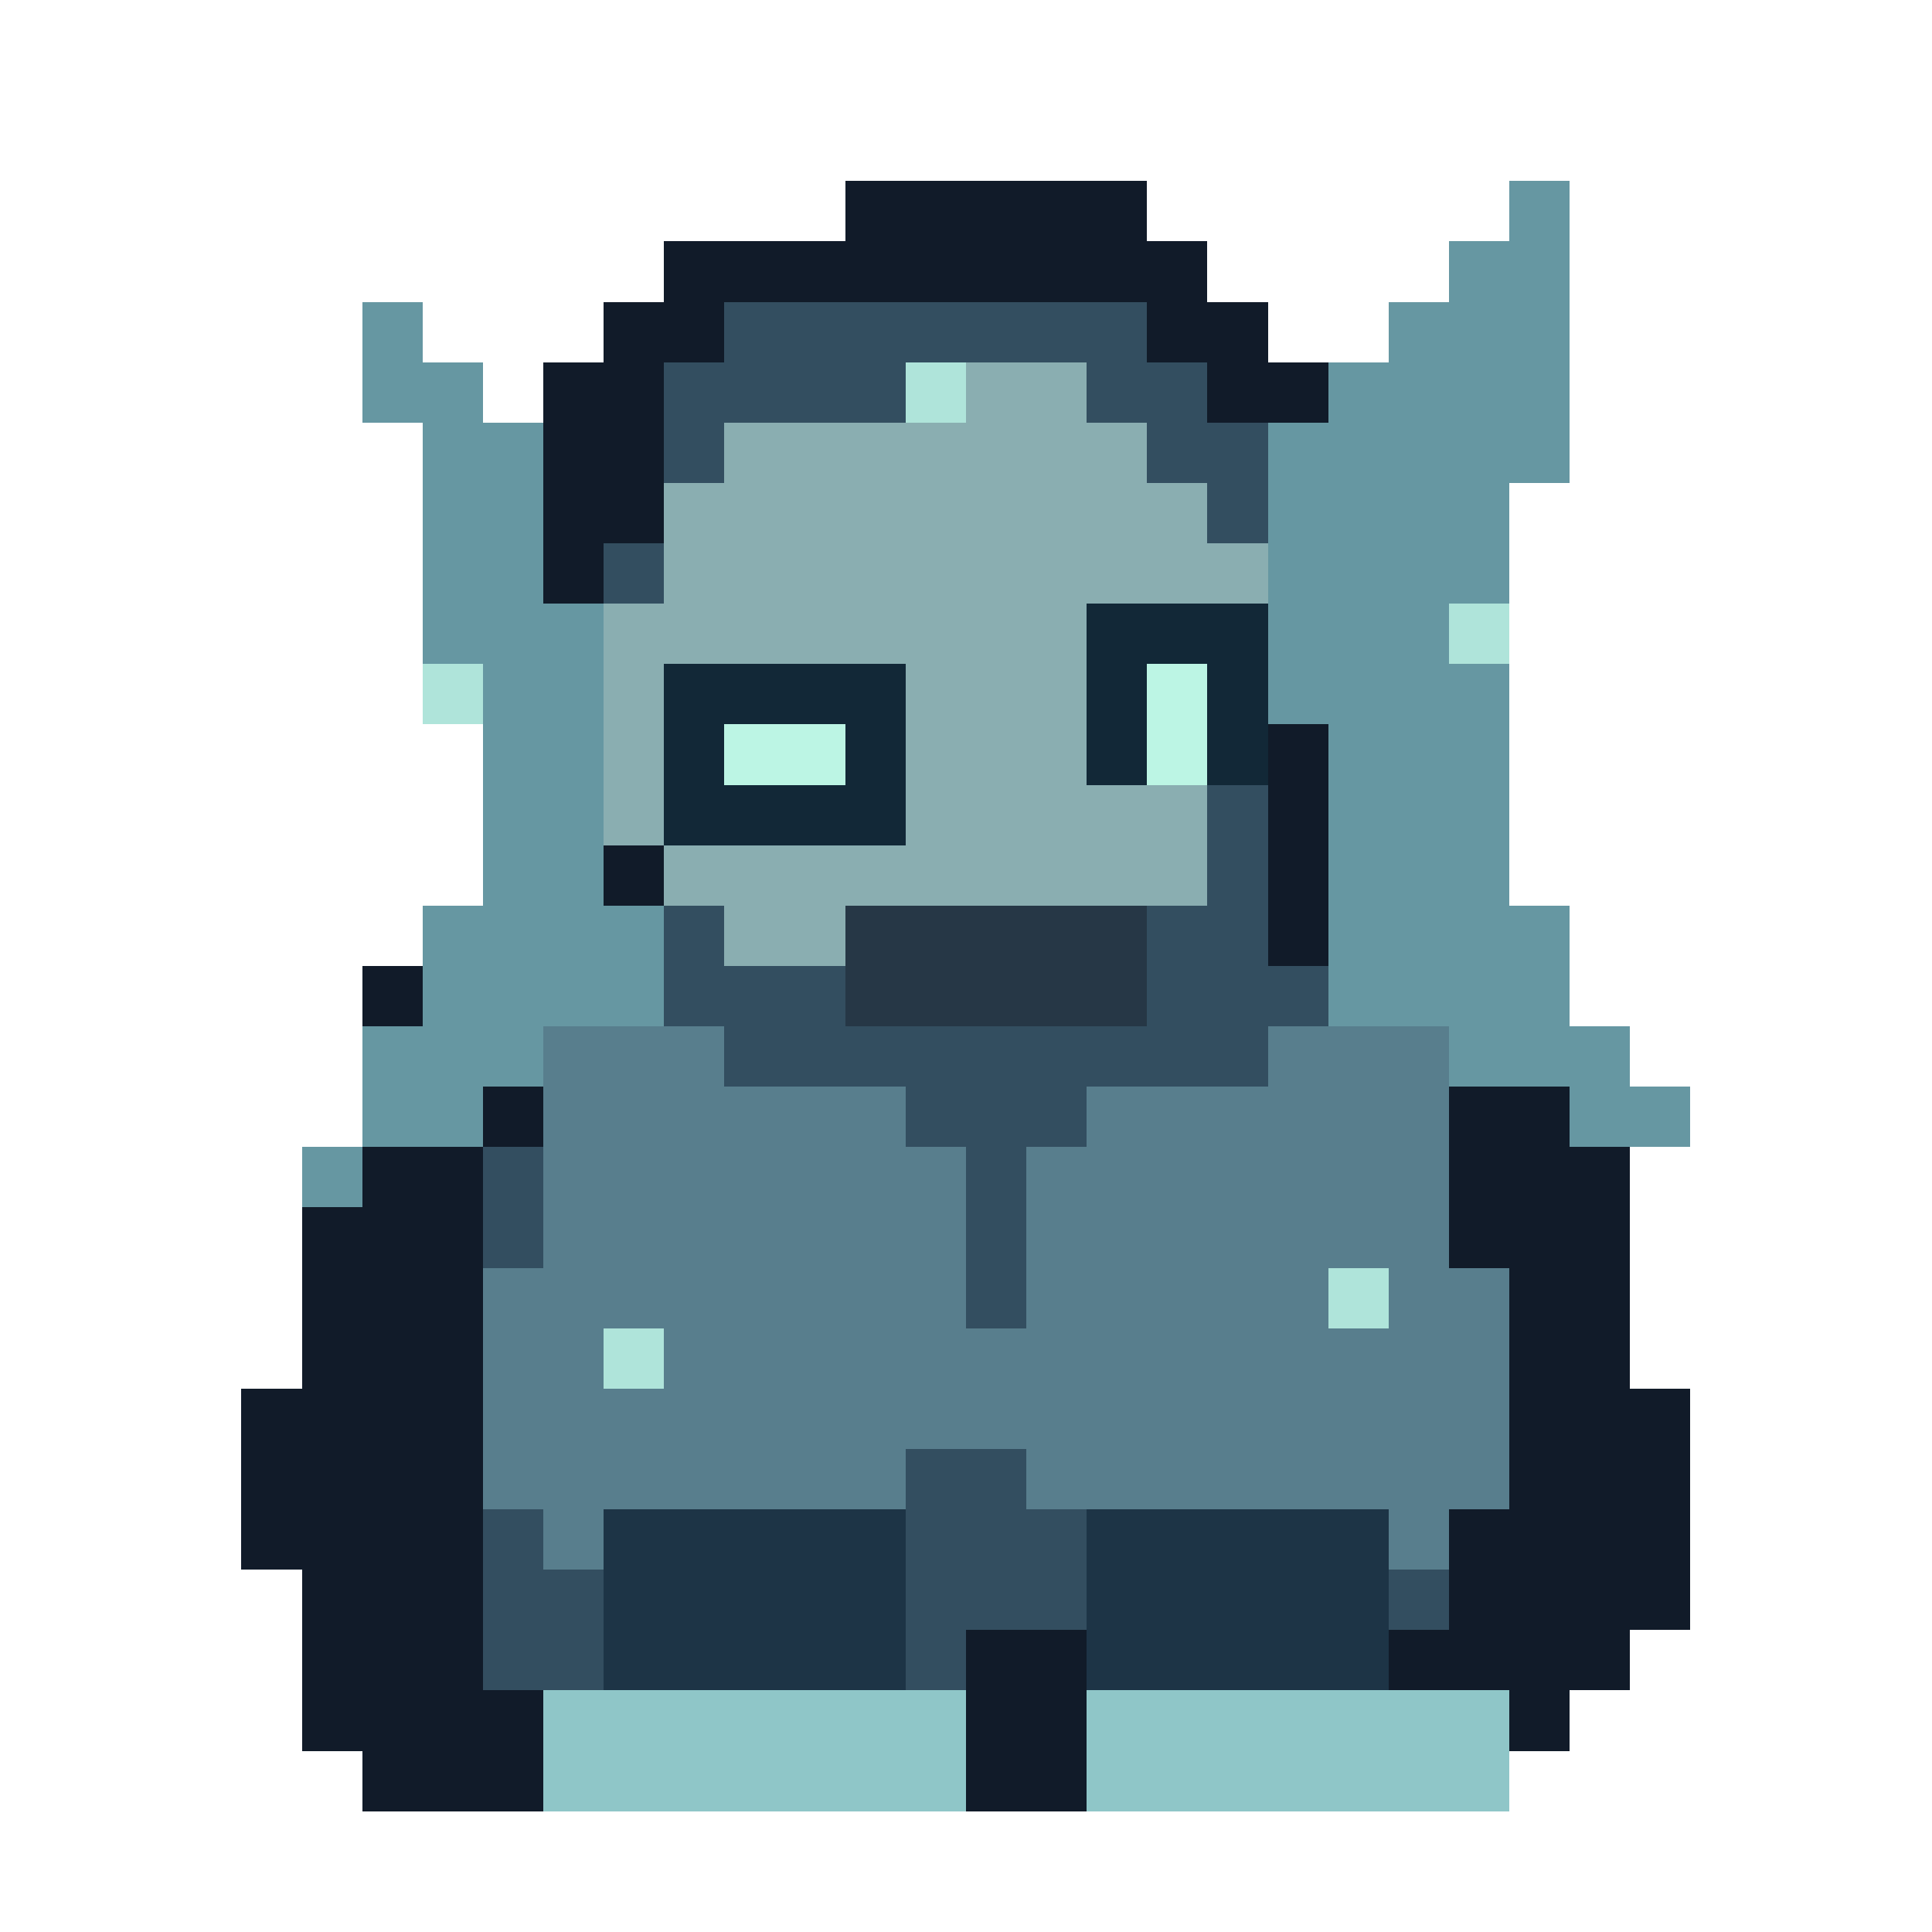
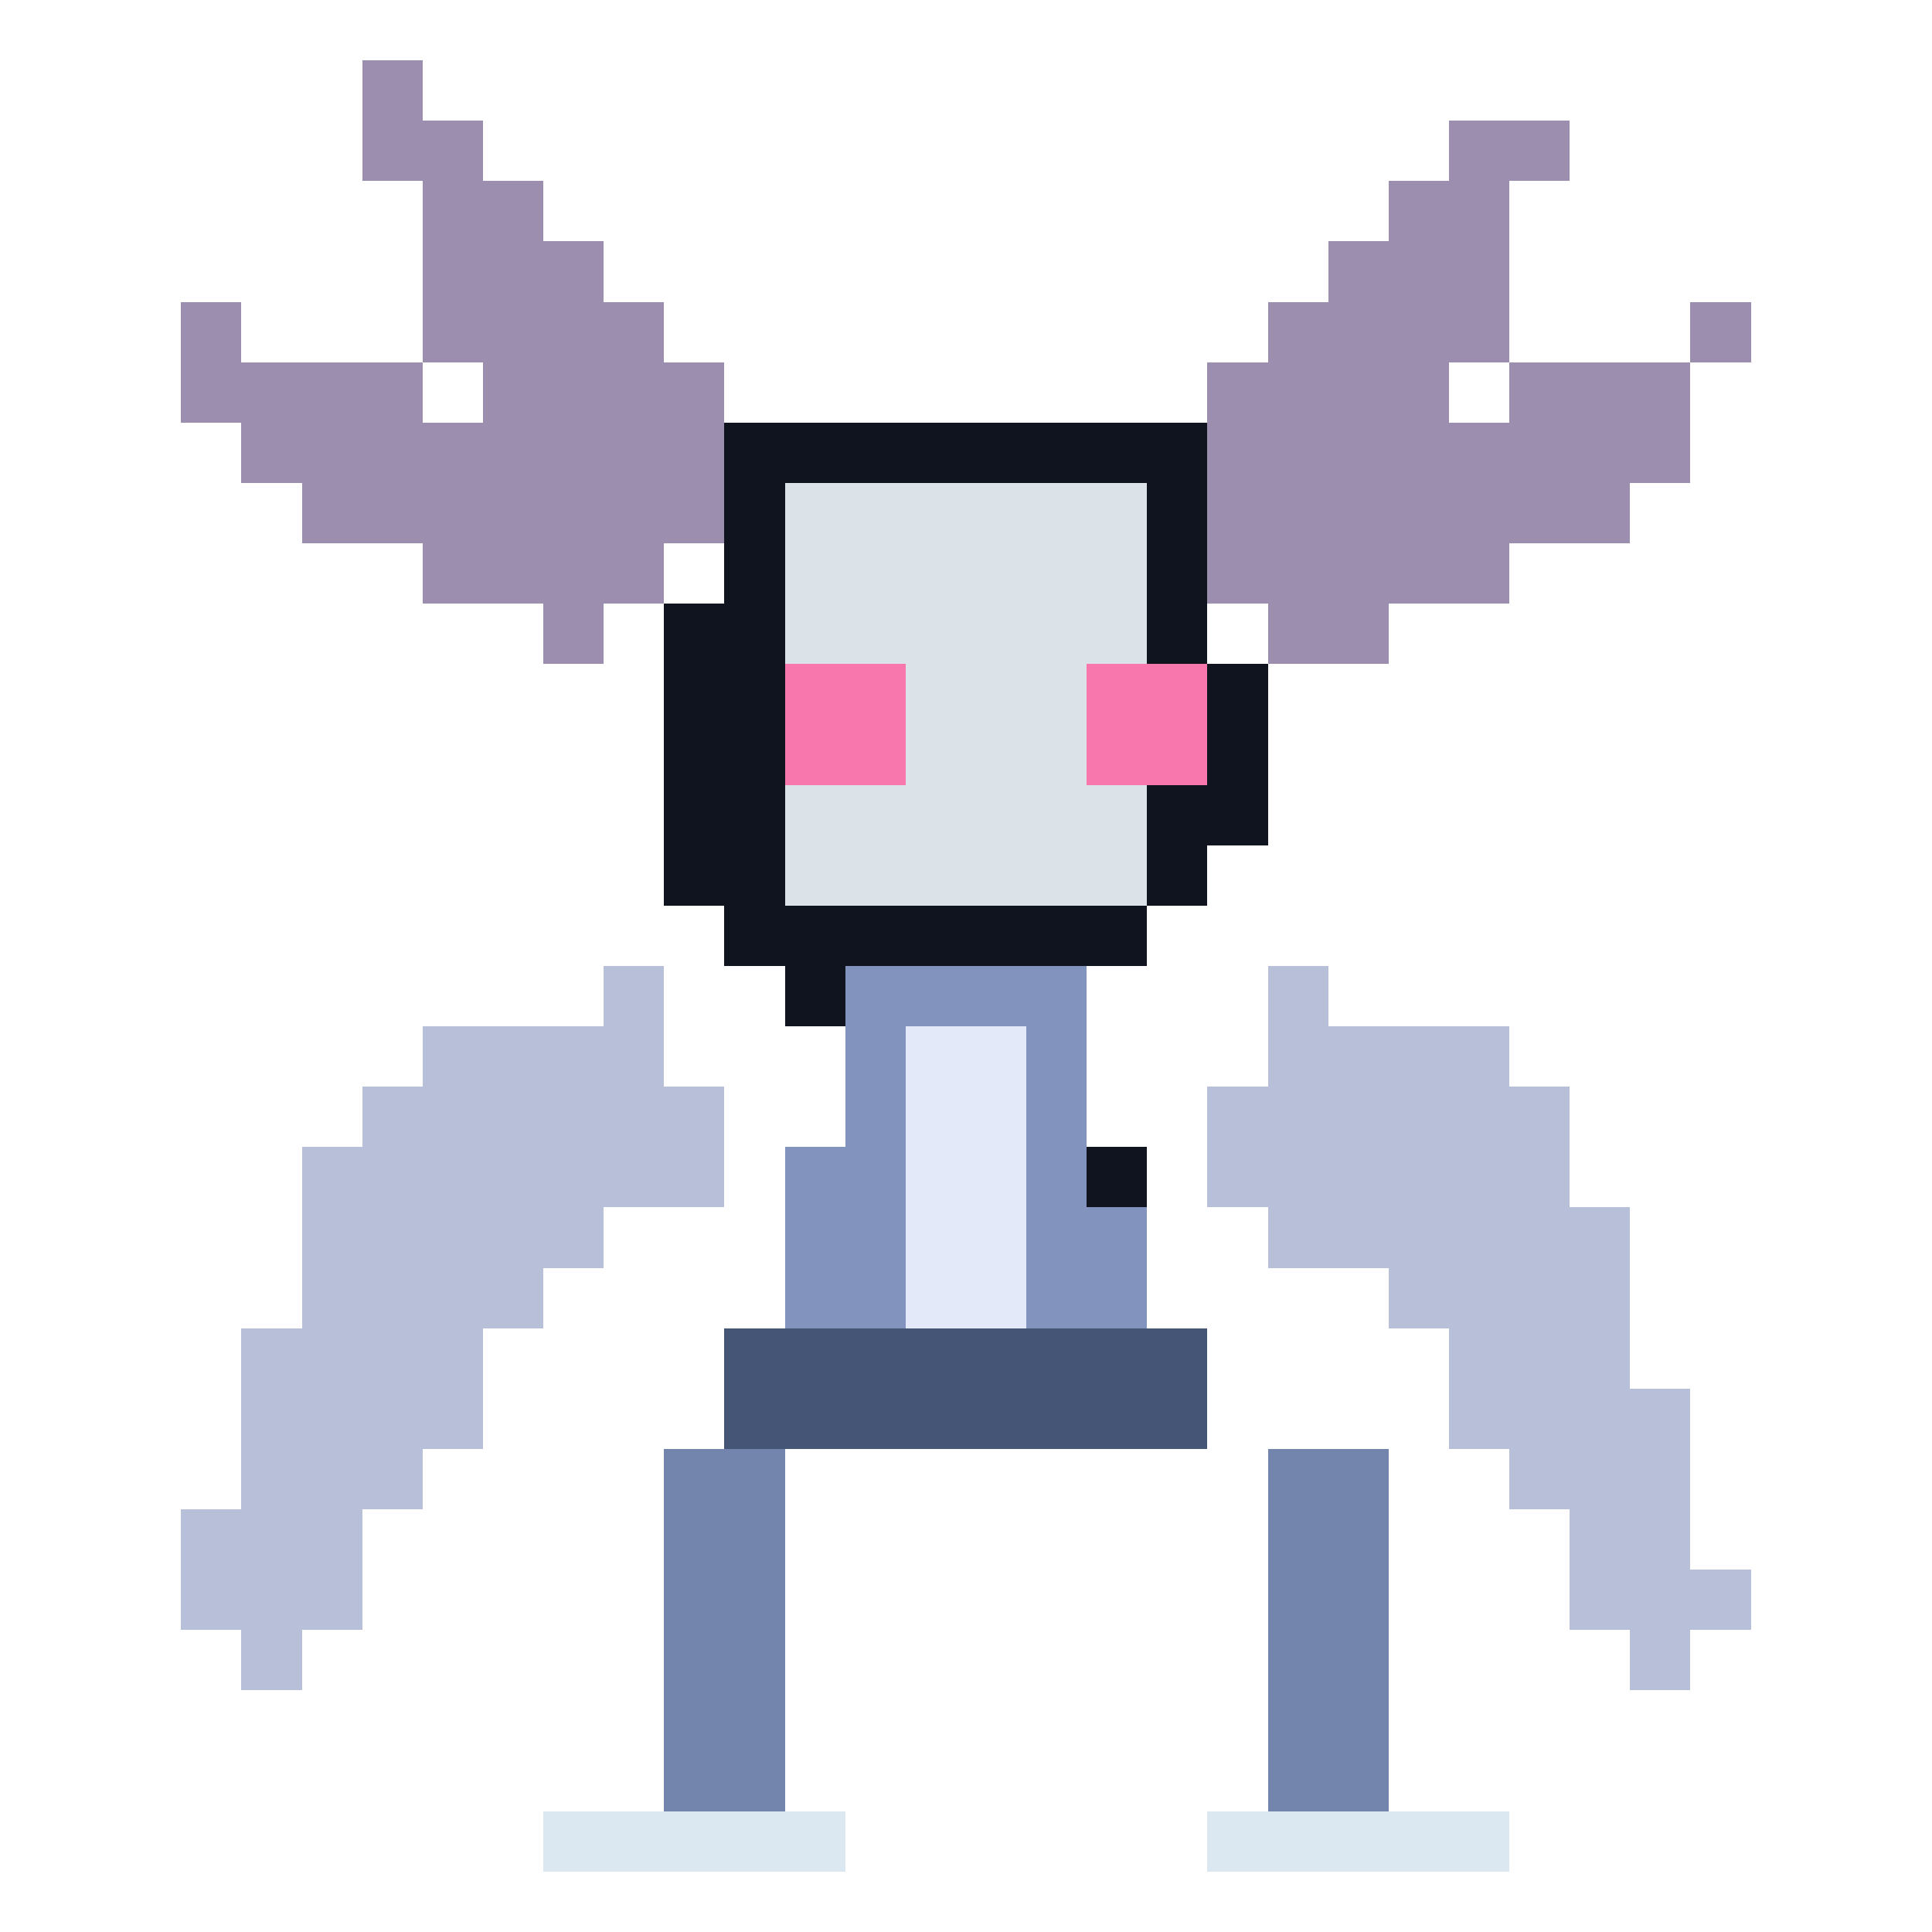
<svg xmlns="http://www.w3.org/2000/svg" width="32" height="32" viewBox="0 0 32 32" shape-rendering="crispEdges">
-   <rect x="14" y="3" width="5" height="1" fill="#111b29" />
-   <rect x="25" y="3" width="1" height="1" fill="#6697a2" />
-   <rect x="11" y="4" width="9" height="1" fill="#111b29" />
-   <rect x="24" y="4" width="2" height="1" fill="#6697a2" />
-   <rect x="6" y="5" width="1" height="1" fill="#6697a2" />
-   <rect x="10" y="5" width="2" height="1" fill="#111b29" />
-   <rect x="12" y="5" width="7" height="1" fill="#334e60" />
-   <rect x="19" y="5" width="2" height="1" fill="#111b29" />
-   <rect x="23" y="5" width="3" height="1" fill="#6697a2" />
-   <rect x="6" y="6" width="2" height="1" fill="#6697a2" />
-   <rect x="9" y="6" width="2" height="1" fill="#111b29" />
-   <rect x="11" y="6" width="4" height="1" fill="#334e60" />
-   <rect x="15" y="6" width="1" height="1" fill="#afe4da" />
-   <rect x="16" y="6" width="2" height="1" fill="#8aaeb1" />
-   <rect x="18" y="6" width="2" height="1" fill="#334e60" />
-   <rect x="20" y="6" width="2" height="1" fill="#111b29" />
-   <rect x="22" y="6" width="4" height="1" fill="#6697a2" />
-   <rect x="7" y="7" width="2" height="1" fill="#6697a2" />
-   <rect x="9" y="7" width="2" height="1" fill="#111b29" />
-   <rect x="11" y="7" width="1" height="1" fill="#334e60" />
-   <rect x="12" y="7" width="7" height="1" fill="#8aaeb1" />
-   <rect x="19" y="7" width="2" height="1" fill="#334e60" />
-   <rect x="21" y="7" width="5" height="1" fill="#6697a2" />
-   <rect x="7" y="8" width="2" height="1" fill="#6697a2" />
-   <rect x="9" y="8" width="2" height="1" fill="#111b29" />
-   <rect x="11" y="8" width="9" height="1" fill="#8aaeb1" />
-   <rect x="20" y="8" width="1" height="1" fill="#334e60" />
-   <rect x="21" y="8" width="4" height="1" fill="#6697a2" />
-   <rect x="7" y="9" width="2" height="1" fill="#6697a2" />
-   <rect x="9" y="9" width="1" height="1" fill="#111b29" />
-   <rect x="10" y="9" width="1" height="1" fill="#334e60" />
-   <rect x="11" y="9" width="10" height="1" fill="#8aaeb1" />
-   <rect x="21" y="9" width="4" height="1" fill="#6697a2" />
-   <rect x="7" y="10" width="3" height="1" fill="#6697a2" />
-   <rect x="10" y="10" width="8" height="1" fill="#8aaeb1" />
-   <rect x="18" y="10" width="3" height="1" fill="#122837" />
-   <rect x="21" y="10" width="3" height="1" fill="#6697a2" />
-   <rect x="24" y="10" width="1" height="1" fill="#afe4da" />
-   <rect x="7" y="11" width="1" height="1" fill="#afe4da" />
-   <rect x="8" y="11" width="2" height="1" fill="#6697a2" />
-   <rect x="10" y="11" width="1" height="1" fill="#8aaeb1" />
-   <rect x="11" y="11" width="4" height="1" fill="#122837" />
-   <rect x="15" y="11" width="3" height="1" fill="#8aaeb1" />
-   <rect x="18" y="11" width="1" height="1" fill="#122837" />
-   <rect x="19" y="11" width="1" height="1" fill="#bcf5e4" />
-   <rect x="20" y="11" width="1" height="1" fill="#122837" />
-   <rect x="21" y="11" width="4" height="1" fill="#6697a2" />
-   <rect x="8" y="12" width="2" height="1" fill="#6697a2" />
-   <rect x="10" y="12" width="1" height="1" fill="#8aaeb1" />
-   <rect x="11" y="12" width="1" height="1" fill="#122837" />
-   <rect x="12" y="12" width="2" height="1" fill="#bcf5e4" />
-   <rect x="14" y="12" width="1" height="1" fill="#122837" />
-   <rect x="15" y="12" width="3" height="1" fill="#8aaeb1" />
-   <rect x="18" y="12" width="1" height="1" fill="#122837" />
-   <rect x="19" y="12" width="1" height="1" fill="#bcf5e4" />
-   <rect x="20" y="12" width="1" height="1" fill="#122837" />
-   <rect x="21" y="12" width="1" height="1" fill="#111b29" />
-   <rect x="22" y="12" width="3" height="1" fill="#6697a2" />
-   <rect x="8" y="13" width="2" height="1" fill="#6697a2" />
-   <rect x="10" y="13" width="1" height="1" fill="#8aaeb1" />
-   <rect x="11" y="13" width="4" height="1" fill="#122837" />
-   <rect x="15" y="13" width="5" height="1" fill="#8aaeb1" />
-   <rect x="20" y="13" width="1" height="1" fill="#334e60" />
-   <rect x="21" y="13" width="1" height="1" fill="#111b29" />
-   <rect x="22" y="13" width="3" height="1" fill="#6697a2" />
-   <rect x="8" y="14" width="2" height="1" fill="#6697a2" />
-   <rect x="10" y="14" width="1" height="1" fill="#111b29" />
-   <rect x="11" y="14" width="9" height="1" fill="#8aaeb1" />
-   <rect x="20" y="14" width="1" height="1" fill="#334e60" />
-   <rect x="21" y="14" width="1" height="1" fill="#111b29" />
-   <rect x="22" y="14" width="3" height="1" fill="#6697a2" />
-   <rect x="7" y="15" width="4" height="1" fill="#6697a2" />
-   <rect x="11" y="15" width="1" height="1" fill="#334e60" />
-   <rect x="12" y="15" width="2" height="1" fill="#8aaeb1" />
-   <rect x="14" y="15" width="5" height="1" fill="#263746" />
-   <rect x="19" y="15" width="2" height="1" fill="#334e60" />
-   <rect x="21" y="15" width="1" height="1" fill="#111b29" />
-   <rect x="22" y="15" width="4" height="1" fill="#6697a2" />
-   <rect x="6" y="16" width="1" height="1" fill="#111b29" />
-   <rect x="7" y="16" width="4" height="1" fill="#6697a2" />
-   <rect x="11" y="16" width="3" height="1" fill="#334e60" />
-   <rect x="14" y="16" width="5" height="1" fill="#263746" />
-   <rect x="19" y="16" width="3" height="1" fill="#334e60" />
-   <rect x="22" y="16" width="4" height="1" fill="#6697a2" />
-   <rect x="6" y="17" width="3" height="1" fill="#6697a2" />
-   <rect x="9" y="17" width="3" height="1" fill="#587e8d" />
-   <rect x="12" y="17" width="9" height="1" fill="#334e60" />
-   <rect x="21" y="17" width="3" height="1" fill="#587e8d" />
-   <rect x="24" y="17" width="3" height="1" fill="#6697a2" />
-   <rect x="6" y="18" width="2" height="1" fill="#6697a2" />
-   <rect x="8" y="18" width="1" height="1" fill="#111b29" />
-   <rect x="9" y="18" width="6" height="1" fill="#587e8d" />
-   <rect x="15" y="18" width="3" height="1" fill="#334e60" />
-   <rect x="18" y="18" width="6" height="1" fill="#587e8d" />
-   <rect x="24" y="18" width="2" height="1" fill="#111b29" />
-   <rect x="26" y="18" width="2" height="1" fill="#6697a2" />
-   <rect x="5" y="19" width="1" height="1" fill="#6697a2" />
-   <rect x="6" y="19" width="2" height="1" fill="#111b29" />
-   <rect x="8" y="19" width="1" height="1" fill="#334e60" />
-   <rect x="9" y="19" width="7" height="1" fill="#587e8d" />
-   <rect x="16" y="19" width="1" height="1" fill="#334e60" />
-   <rect x="17" y="19" width="7" height="1" fill="#587e8d" />
-   <rect x="24" y="19" width="3" height="1" fill="#111b29" />
-   <rect x="5" y="20" width="3" height="1" fill="#111b29" />
-   <rect x="8" y="20" width="1" height="1" fill="#334e60" />
-   <rect x="9" y="20" width="7" height="1" fill="#587e8d" />
-   <rect x="16" y="20" width="1" height="1" fill="#334e60" />
-   <rect x="17" y="20" width="7" height="1" fill="#587e8d" />
-   <rect x="24" y="20" width="3" height="1" fill="#111b29" />
-   <rect x="5" y="21" width="3" height="1" fill="#111b29" />
-   <rect x="8" y="21" width="8" height="1" fill="#587e8d" />
-   <rect x="16" y="21" width="1" height="1" fill="#334e60" />
-   <rect x="17" y="21" width="5" height="1" fill="#587e8d" />
-   <rect x="22" y="21" width="1" height="1" fill="#afe4da" />
-   <rect x="23" y="21" width="2" height="1" fill="#587e8d" />
-   <rect x="25" y="21" width="2" height="1" fill="#111b29" />
-   <rect x="5" y="22" width="3" height="1" fill="#111b29" />
-   <rect x="8" y="22" width="2" height="1" fill="#587e8d" />
-   <rect x="10" y="22" width="1" height="1" fill="#afe4da" />
-   <rect x="11" y="22" width="14" height="1" fill="#587e8d" />
-   <rect x="25" y="22" width="2" height="1" fill="#111b29" />
-   <rect x="4" y="23" width="4" height="1" fill="#111b29" />
-   <rect x="8" y="23" width="17" height="1" fill="#587e8d" />
-   <rect x="25" y="23" width="3" height="1" fill="#111b29" />
-   <rect x="4" y="24" width="4" height="1" fill="#111b29" />
-   <rect x="8" y="24" width="7" height="1" fill="#587e8d" />
-   <rect x="15" y="24" width="2" height="1" fill="#334e60" />
-   <rect x="17" y="24" width="8" height="1" fill="#587e8d" />
-   <rect x="25" y="24" width="3" height="1" fill="#111b29" />
-   <rect x="4" y="25" width="4" height="1" fill="#111b29" />
-   <rect x="8" y="25" width="1" height="1" fill="#334e60" />
-   <rect x="9" y="25" width="1" height="1" fill="#587e8d" />
-   <rect x="10" y="25" width="5" height="1" fill="#1d3446" />
-   <rect x="15" y="25" width="3" height="1" fill="#334e60" />
-   <rect x="18" y="25" width="5" height="1" fill="#1d3446" />
-   <rect x="23" y="25" width="1" height="1" fill="#587e8d" />
-   <rect x="24" y="25" width="4" height="1" fill="#111b29" />
-   <rect x="5" y="26" width="3" height="1" fill="#111b29" />
-   <rect x="8" y="26" width="2" height="1" fill="#334e60" />
-   <rect x="10" y="26" width="5" height="1" fill="#1d3446" />
-   <rect x="15" y="26" width="3" height="1" fill="#334e60" />
-   <rect x="18" y="26" width="5" height="1" fill="#1d3446" />
-   <rect x="23" y="26" width="1" height="1" fill="#334e60" />
-   <rect x="24" y="26" width="4" height="1" fill="#111b29" />
-   <rect x="5" y="27" width="3" height="1" fill="#111b29" />
-   <rect x="8" y="27" width="2" height="1" fill="#334e60" />
-   <rect x="10" y="27" width="5" height="1" fill="#1d3446" />
-   <rect x="15" y="27" width="1" height="1" fill="#334e60" />
-   <rect x="16" y="27" width="2" height="1" fill="#111b29" />
-   <rect x="18" y="27" width="5" height="1" fill="#1d3446" />
-   <rect x="23" y="27" width="4" height="1" fill="#111b29" />
-   <rect x="5" y="28" width="4" height="1" fill="#111b29" />
-   <rect x="9" y="28" width="7" height="1" fill="#8fc6c8" />
-   <rect x="16" y="28" width="2" height="1" fill="#111b29" />
-   <rect x="18" y="28" width="7" height="1" fill="#8fc6c8" />
-   <rect x="25" y="28" width="1" height="1" fill="#111b29" />
-   <rect x="6" y="29" width="3" height="1" fill="#111b29" />
-   <rect x="9" y="29" width="7" height="1" fill="#8fc6c8" />
-   <rect x="16" y="29" width="2" height="1" fill="#111b29" />
-   <rect x="18" y="29" width="7" height="1" fill="#8fc6c8" />
+   <rect x="6" y="1" width="1" height="1" fill="#9b8eaf" />
+   <rect x="6" y="2" width="2" height="1" fill="#9b8eaf" />
+   <rect x="24" y="2" width="2" height="1" fill="#9b8eaf" />
+   <rect x="7" y="3" width="2" height="1" fill="#9b8eaf" />
+   <rect x="23" y="3" width="2" height="1" fill="#9b8eaf" />
+   <rect x="7" y="4" width="3" height="1" fill="#9b8eaf" />
+   <rect x="22" y="4" width="3" height="1" fill="#9b8eaf" />
+   <rect x="3" y="5" width="1" height="1" fill="#9b8eaf" />
+   <rect x="7" y="5" width="4" height="1" fill="#9b8eaf" />
+   <rect x="21" y="5" width="4" height="1" fill="#9b8eaf" />
+   <rect x="28" y="5" width="1" height="1" fill="#9b8eaf" />
+   <rect x="3" y="6" width="4" height="1" fill="#9b8eaf" />
+   <rect x="8" y="6" width="4" height="1" fill="#9b8eaf" />
+   <rect x="20" y="6" width="4" height="1" fill="#9b8eaf" />
+   <rect x="25" y="6" width="3" height="1" fill="#9b8eaf" />
+   <rect x="4" y="7" width="8" height="1" fill="#9b8eaf" />
+   <rect x="12" y="7" width="8" height="1" fill="#10141e" />
+   <rect x="20" y="7" width="8" height="1" fill="#9b8eaf" />
+   <rect x="5" y="8" width="7" height="1" fill="#9b8eaf" />
+   <rect x="12" y="8" width="1" height="1" fill="#10141e" />
+   <rect x="13" y="8" width="6" height="1" fill="#dbe3e9" />
+   <rect x="19" y="8" width="1" height="1" fill="#10141e" />
+   <rect x="20" y="8" width="7" height="1" fill="#9b8eaf" />
+   <rect x="7" y="9" width="4" height="1" fill="#9b8eaf" />
+   <rect x="12" y="9" width="1" height="1" fill="#10141e" />
+   <rect x="13" y="9" width="6" height="1" fill="#dbe3e9" />
+   <rect x="19" y="9" width="1" height="1" fill="#10141e" />
+   <rect x="20" y="9" width="5" height="1" fill="#9b8eaf" />
+   <rect x="9" y="10" width="1" height="1" fill="#9b8eaf" />
+   <rect x="11" y="10" width="2" height="1" fill="#10141e" />
+   <rect x="13" y="10" width="6" height="1" fill="#dbe3e9" />
+   <rect x="19" y="10" width="1" height="1" fill="#10141e" />
+   <rect x="21" y="10" width="2" height="1" fill="#9b8eaf" />
+   <rect x="11" y="11" width="2" height="1" fill="#10141e" />
+   <rect x="13" y="11" width="2" height="1" fill="#f877ac" />
+   <rect x="15" y="11" width="3" height="1" fill="#dbe3e9" />
+   <rect x="18" y="11" width="2" height="1" fill="#f877ac" />
+   <rect x="20" y="11" width="1" height="1" fill="#10141e" />
+   <rect x="11" y="12" width="2" height="1" fill="#10141e" />
+   <rect x="13" y="12" width="2" height="1" fill="#f877ac" />
+   <rect x="15" y="12" width="3" height="1" fill="#dbe3e9" />
+   <rect x="18" y="12" width="2" height="1" fill="#f877ac" />
+   <rect x="20" y="12" width="1" height="1" fill="#10141e" />
+   <rect x="11" y="13" width="2" height="1" fill="#10141e" />
+   <rect x="13" y="13" width="6" height="1" fill="#dbe3e9" />
+   <rect x="19" y="13" width="2" height="1" fill="#10141e" />
+   <rect x="11" y="14" width="2" height="1" fill="#10141e" />
+   <rect x="13" y="14" width="6" height="1" fill="#dbe3e9" />
+   <rect x="19" y="14" width="1" height="1" fill="#10141e" />
+   <rect x="12" y="15" width="7" height="1" fill="#10141e" />
+   <rect x="10" y="16" width="1" height="1" fill="#b8bfd8" />
+   <rect x="13" y="16" width="1" height="1" fill="#10141e" />
+   <rect x="14" y="16" width="4" height="1" fill="#8294be" />
+   <rect x="21" y="16" width="1" height="1" fill="#b8bfd8" />
+   <rect x="7" y="17" width="4" height="1" fill="#b8bfd8" />
+   <rect x="14" y="17" width="1" height="1" fill="#8294be" />
+   <rect x="15" y="17" width="2" height="1" fill="#e4e9fa" />
+   <rect x="17" y="17" width="1" height="1" fill="#8294be" />
+   <rect x="21" y="17" width="4" height="1" fill="#b8bfd8" />
+   <rect x="6" y="18" width="6" height="1" fill="#b8bfd8" />
+   <rect x="14" y="18" width="1" height="1" fill="#8294be" />
+   <rect x="15" y="18" width="2" height="1" fill="#e4e9fa" />
+   <rect x="17" y="18" width="1" height="1" fill="#8294be" />
+   <rect x="20" y="18" width="6" height="1" fill="#b8bfd8" />
+   <rect x="5" y="19" width="7" height="1" fill="#b8bfd8" />
+   <rect x="13" y="19" width="2" height="1" fill="#8294be" />
+   <rect x="15" y="19" width="2" height="1" fill="#e4e9fa" />
+   <rect x="17" y="19" width="1" height="1" fill="#8294be" />
+   <rect x="18" y="19" width="1" height="1" fill="#10141e" />
+   <rect x="20" y="19" width="6" height="1" fill="#b8bfd8" />
+   <rect x="5" y="20" width="5" height="1" fill="#b8bfd8" />
+   <rect x="13" y="20" width="2" height="1" fill="#8294be" />
+   <rect x="15" y="20" width="2" height="1" fill="#e4e9fa" />
+   <rect x="17" y="20" width="2" height="1" fill="#8294be" />
+   <rect x="21" y="20" width="6" height="1" fill="#b8bfd8" />
+   <rect x="5" y="21" width="4" height="1" fill="#b8bfd8" />
+   <rect x="13" y="21" width="2" height="1" fill="#8294be" />
+   <rect x="15" y="21" width="2" height="1" fill="#e4e9fa" />
+   <rect x="17" y="21" width="2" height="1" fill="#8294be" />
+   <rect x="23" y="21" width="4" height="1" fill="#b8bfd8" />
+   <rect x="4" y="22" width="4" height="1" fill="#b8bfd8" />
+   <rect x="12" y="22" width="8" height="1" fill="#455575" />
+   <rect x="24" y="22" width="3" height="1" fill="#b8bfd8" />
+   <rect x="4" y="23" width="4" height="1" fill="#b8bfd8" />
+   <rect x="12" y="23" width="8" height="1" fill="#455575" />
+   <rect x="24" y="23" width="4" height="1" fill="#b8bfd8" />
+   <rect x="4" y="24" width="3" height="1" fill="#b8bfd8" />
+   <rect x="11" y="24" width="2" height="1" fill="#7385ac" />
+   <rect x="21" y="24" width="2" height="1" fill="#7385ac" />
+   <rect x="25" y="24" width="3" height="1" fill="#b8bfd8" />
+   <rect x="3" y="25" width="3" height="1" fill="#b8bfd8" />
+   <rect x="11" y="25" width="2" height="1" fill="#7385ac" />
+   <rect x="21" y="25" width="2" height="1" fill="#7385ac" />
+   <rect x="26" y="25" width="2" height="1" fill="#b8bfd8" />
+   <rect x="3" y="26" width="3" height="1" fill="#b8bfd8" />
+   <rect x="11" y="26" width="2" height="1" fill="#7385ac" />
+   <rect x="21" y="26" width="2" height="1" fill="#7385ac" />
+   <rect x="26" y="26" width="3" height="1" fill="#b8bfd8" />
+   <rect x="4" y="27" width="1" height="1" fill="#b8bfd8" />
+   <rect x="11" y="27" width="2" height="1" fill="#7385ac" />
+   <rect x="21" y="27" width="2" height="1" fill="#7385ac" />
+   <rect x="27" y="27" width="1" height="1" fill="#b8bfd8" />
+   <rect x="11" y="28" width="2" height="1" fill="#7385ac" />
+   <rect x="21" y="28" width="2" height="1" fill="#7385ac" />
+   <rect x="11" y="29" width="2" height="1" fill="#7385ac" />
+   <rect x="21" y="29" width="2" height="1" fill="#7385ac" />
+   <rect x="9" y="30" width="5" height="1" fill="#dce8f1" />
+   <rect x="20" y="30" width="5" height="1" fill="#dce8f1" />
</svg>
